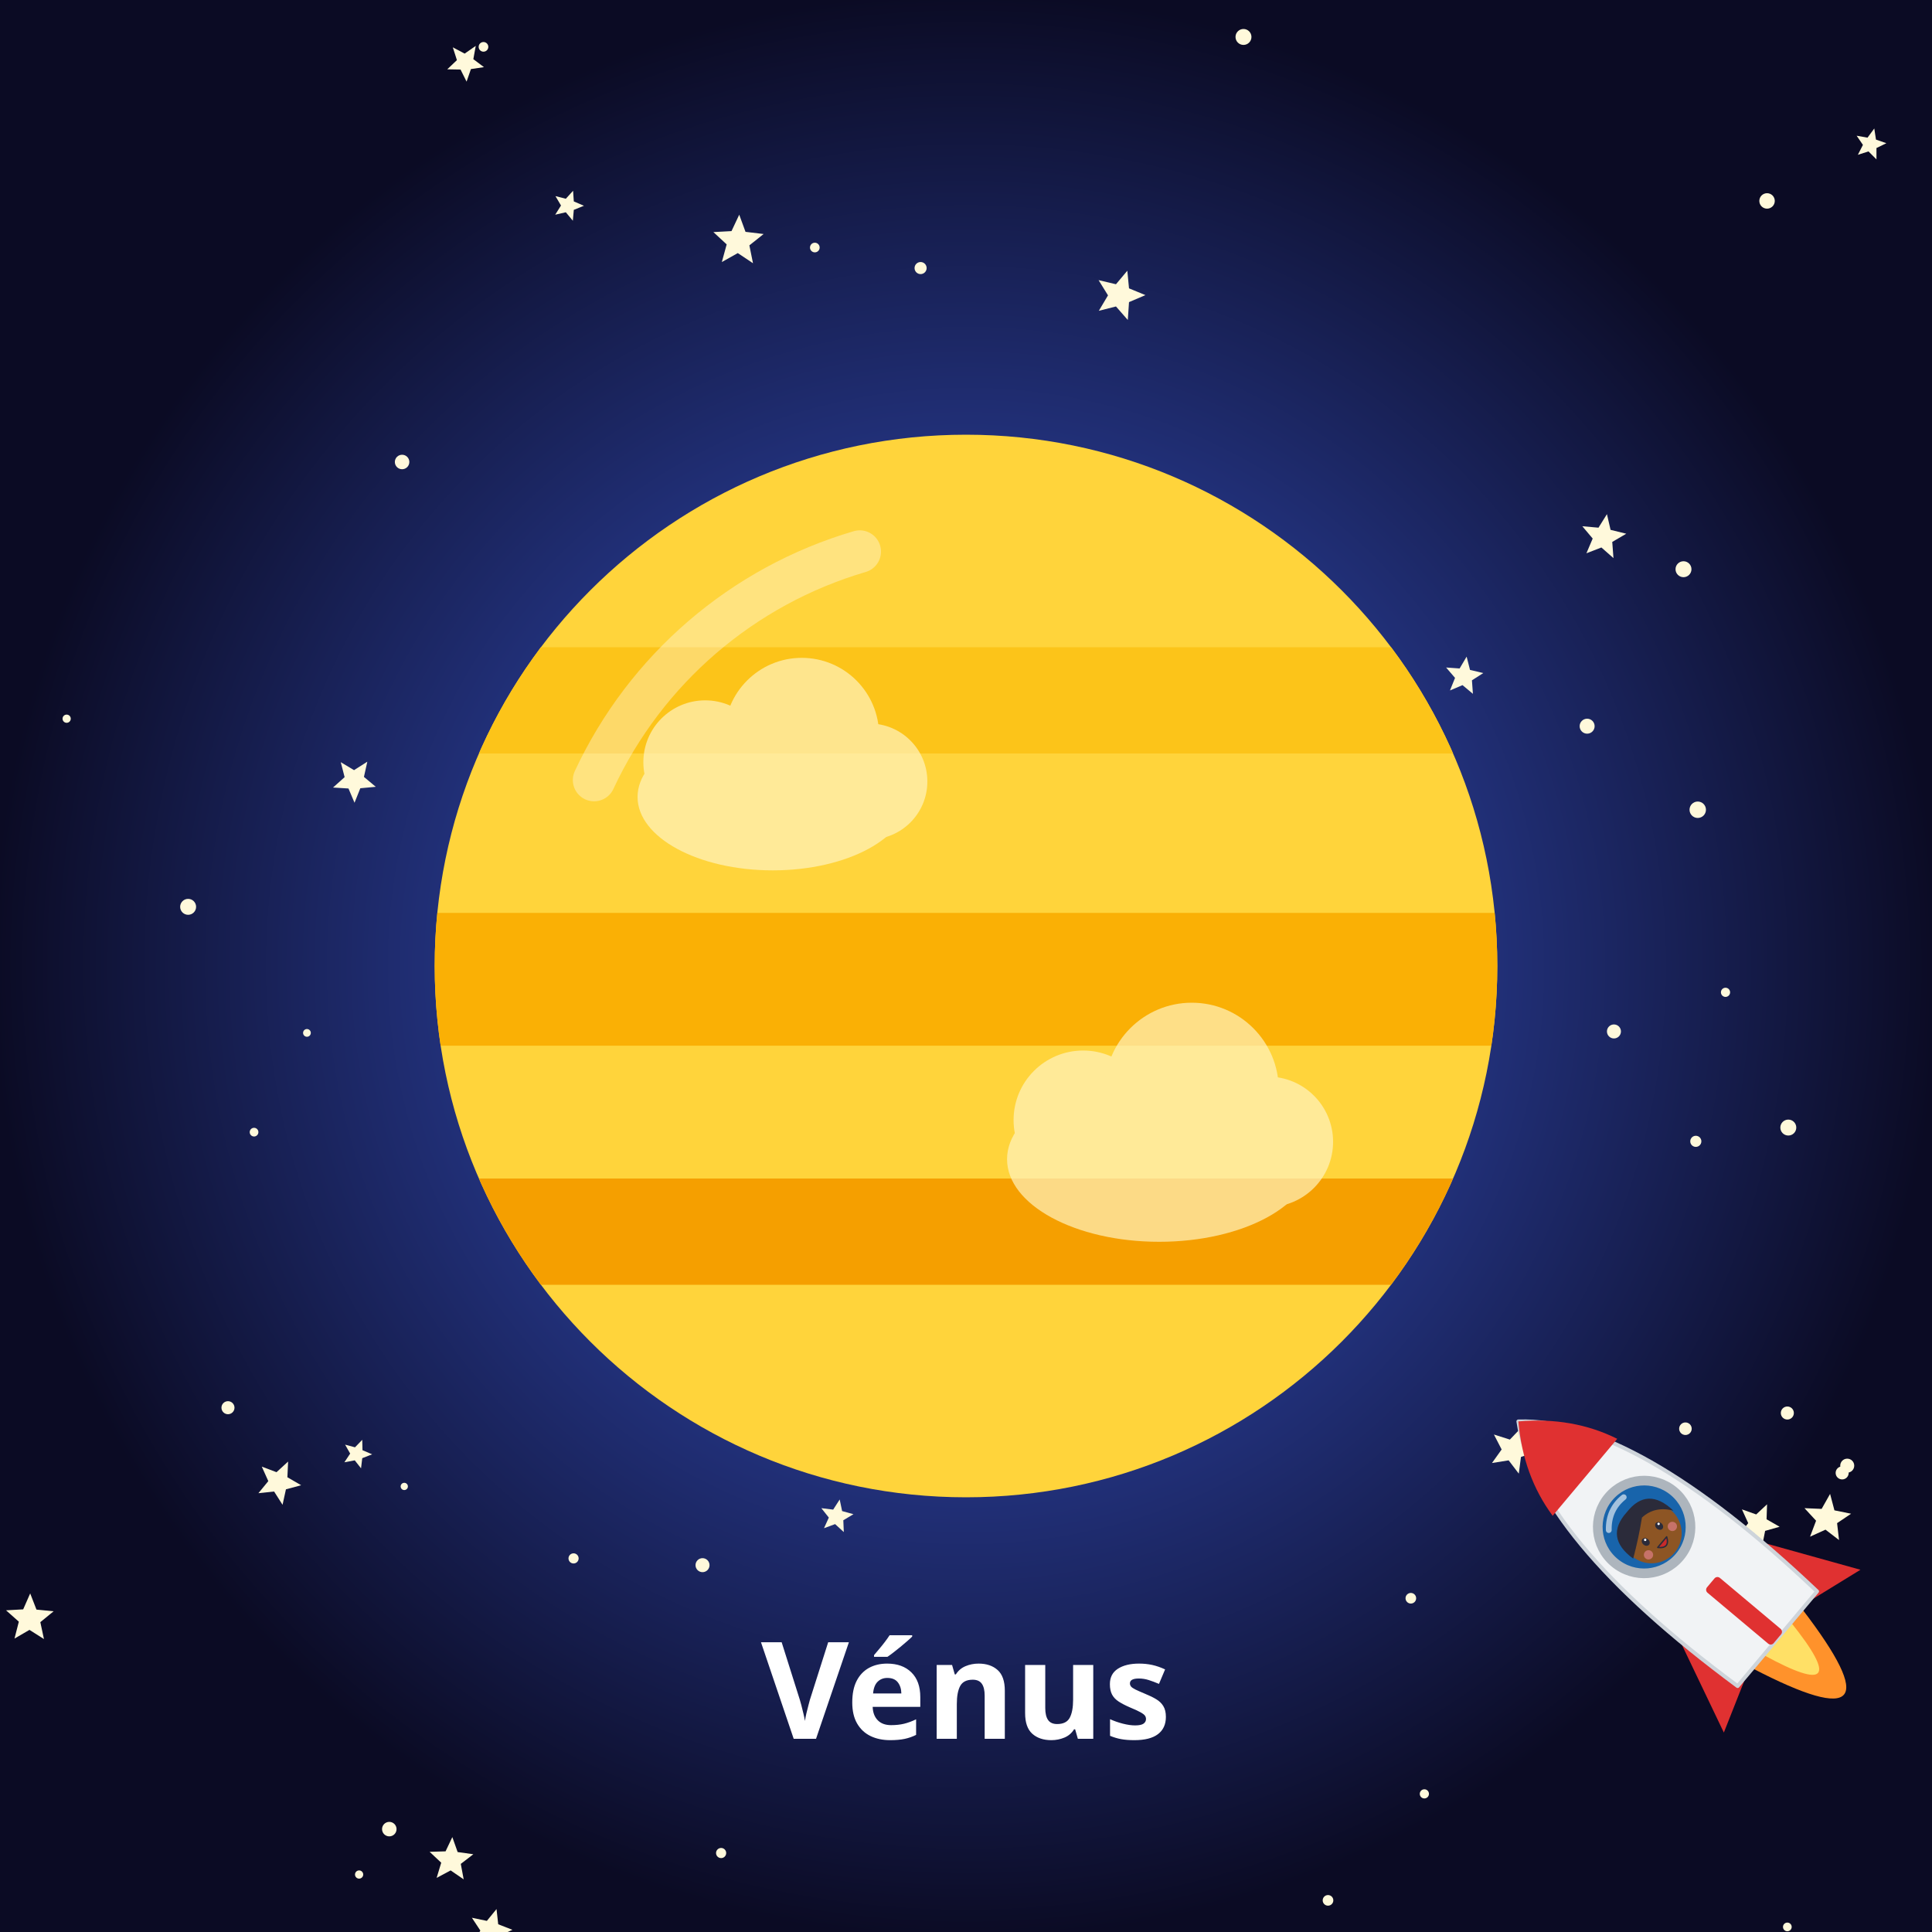
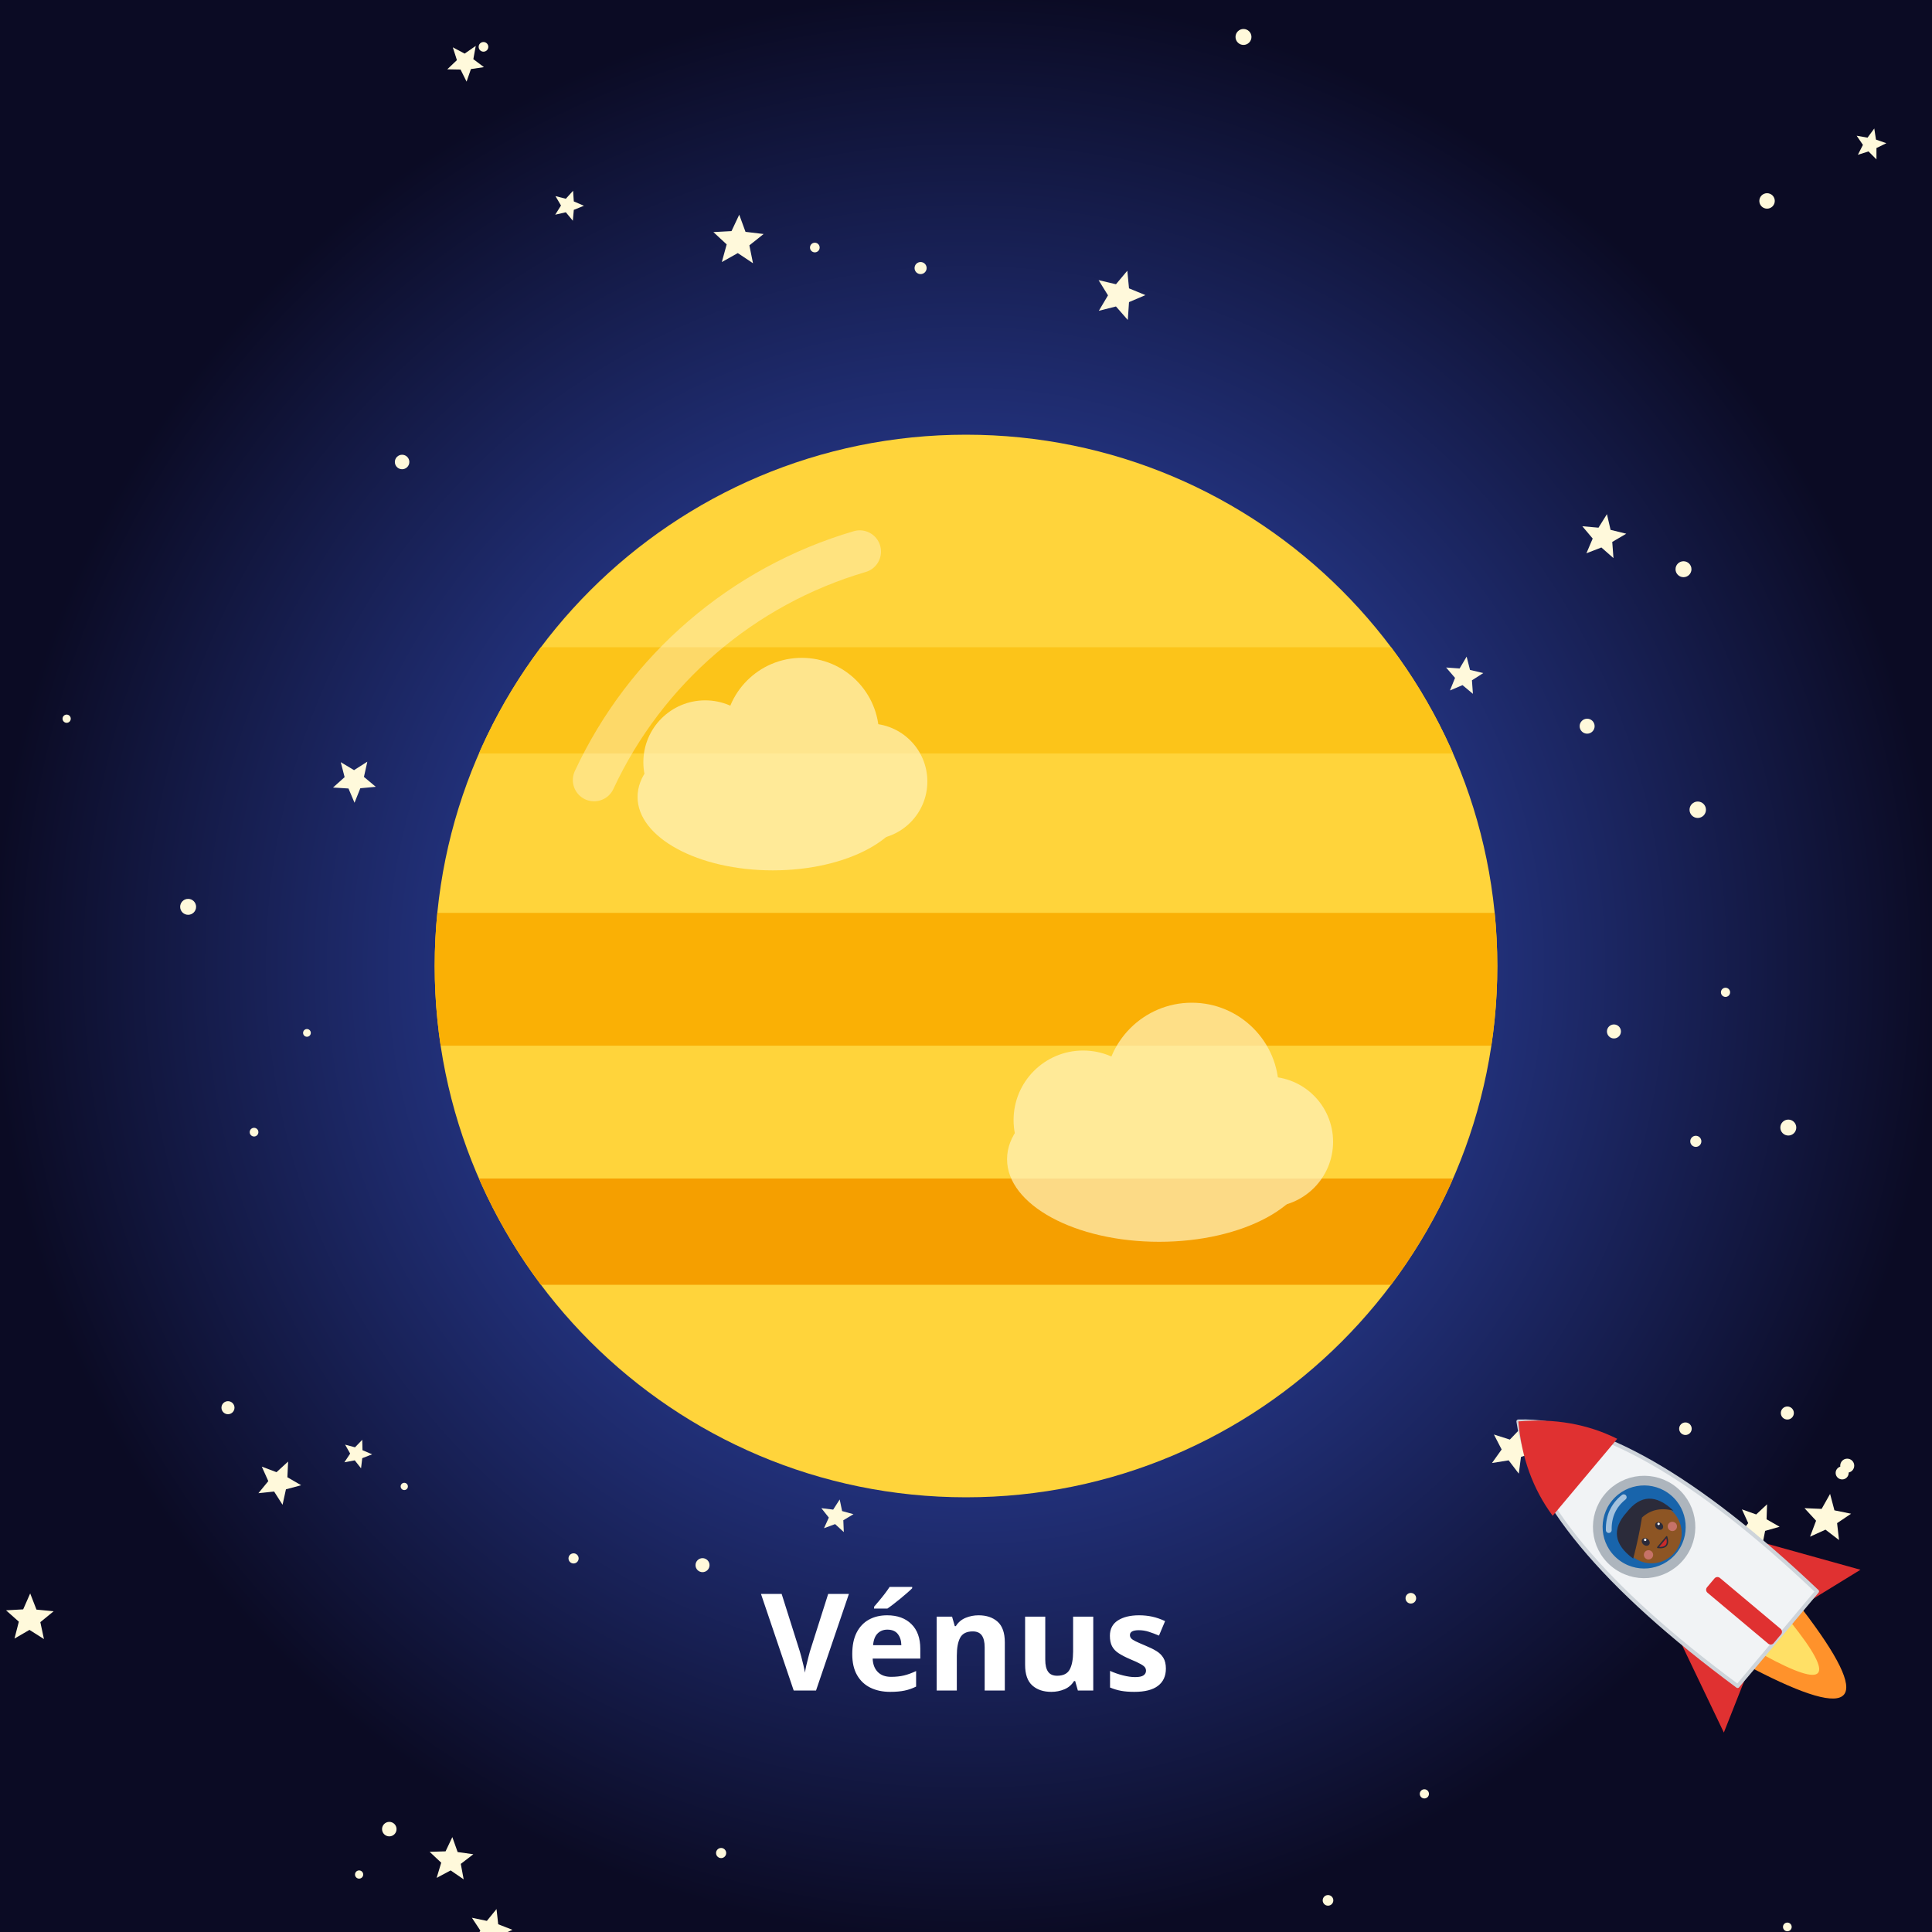
<svg xmlns="http://www.w3.org/2000/svg" viewBox="0 0 800 800" width="800" height="800">
  <defs>
    <radialGradient id="espace">
      <stop offset="0" stop-color="#3b5bdb" />
      <stop offset="1" stop-color="#0b0b24" />
    </radialGradient>
  </defs>
  <rect x="0" y="0" width="800" height="800" fill="url(#espace)" />
  <polygon points="187.3,760.7 189.5,766.9 196,767.8 190.8,771.8 192,778.2 186.6,774.5 180.8,777.6 182.7,771.3 177.9,766.8 184.5,766.6" fill="#fff9db" />
  <polygon points="205.6,790.5 206.3,796.8 212.2,799.1 206.4,801.7 206.1,808 201.8,803.3 195.7,804.9 198.9,799.4 195.4,794.1 201.6,795.4" fill="#fff9db" />
  <polygon points="364,390.9 366.3,397.5 373.3,398.4 367.7,402.7 368.9,409.6 363.2,405.6 357,408.9 359,402.2 354,397.4 361,397.2" fill="#fff9db" />
  <polygon points="197,19 196,24.5 200.4,27.8 195,28.6 193.2,33.8 190.7,28.8 185.2,28.7 189.2,24.9 187.5,19.6 192.4,22.2" fill="#fff9db" />
  <polygon points="306.1,88.9 308.7,96 316.2,96.9 310.3,101.6 311.8,109 305.5,104.8 298.9,108.5 300.9,101.2 295.4,96.1 302.9,95.7" fill="#fff9db" />
  <circle cx="493.7" cy="308" r="2.2" fill="#fff9db" />
  <circle cx="549.2" cy="403.1" r="3.3" fill="#fff9db" />
  <polygon points="466.8,112.1 467.5,119.4 474.3,122.2 467.5,125.1 467,132.5 462.1,126.9 455,128.7 458.8,122.3 454.9,116 462.1,117.7" fill="#fff9db" />
  <circle cx="161.2" cy="757.4" r="3" fill="#fff9db" />
  <circle cx="697.1" cy="235.7" r="3.3" fill="#fff9db" />
  <polygon points="119.3,605.2 119,611.7 124.7,615 118.4,616.7 117,623.1 113.5,617.6 107,618.3 111.1,613.3 108.4,607.3 114.5,609.6" fill="#fff9db" />
  <circle cx="751" cy="676.4" r="1.9" fill="#fff9db" />
  <circle cx="127.1" cy="427.7" r="1.6" fill="#fff9db" />
  <circle cx="714.5" cy="410.9" r="1.9" fill="#fff9db" />
  <circle cx="200.2" cy="19.4" r="2" fill="#fff9db" />
  <circle cx="340.3" cy="307.8" r="3.3" fill="#fff9db" />
  <polygon points="152.1,315.4 150.7,321.7 155.6,325.8 149.2,326.4 146.8,332.4 144.3,326.5 137.9,326.1 142.7,321.8 141.1,315.6 146.6,318.9" fill="#fff9db" />
  <circle cx="167.4" cy="615.5" r="1.5" fill="#fff9db" />
  <polygon points="607.3,271.9 608.7,277.4 614.2,278.7 609.5,281.7 609.9,287.3 605.6,283.7 600.4,285.9 602.5,280.7 598.8,276.4 604.4,276.8" fill="#fff9db" />
  <circle cx="329.9" cy="362.4" r="2.7" fill="#fff9db" />
  <polygon points="237.3,79 237.6,83.4 241.8,85.2 237.6,86.9 237.2,91.4 234.3,87.9 229.9,88.9 232.3,85.1 230,81.2 234.3,82.3" fill="#fff9db" />
  <circle cx="290.9" cy="648.1" r="2.9" fill="#fff9db" />
  <polygon points="776.1,53.2 776.8,57.8 781.1,59.3 777,61.3 777,66 773.7,62.7 769.3,64.1 771.4,60 768.8,56.2 773.3,57" fill="#fff9db" />
  <circle cx="457.5" cy="597.6" r="3.4" fill="#fff9db" />
  <polygon points="12.5,659.8 15.1,666.5 22.2,667.2 16.7,671.7 18.2,678.7 12.2,674.9 6,678.5 7.8,671.5 2.5,666.8 9.6,666.4" fill="#fff9db" />
  <circle cx="762.8" cy="609.9" r="2.7" fill="#fff9db" />
  <circle cx="148.7" cy="776.2" r="1.7" fill="#fff9db" />
  <circle cx="482.2" cy="402.8" r="1.8" fill="#fff9db" />
  <circle cx="105.2" cy="468.8" r="1.8" fill="#fff9db" />
  <circle cx="352.8" cy="583.2" r="2.4" fill="#fff9db" />
  <polygon points="319.1,288.3 319.6,293.1 324.1,294.8 319.7,296.8 319.5,301.6 316.3,298.1 311.6,299.3 314,295.1 311.3,291.1 316.1,292.1" fill="#fff9db" />
  <circle cx="94.4" cy="582.9" r="2.7" fill="#fff9db" />
  <circle cx="27.6" cy="297.6" r="1.7" fill="#fff9db" />
  <circle cx="764.9" cy="606.9" r="2.9" fill="#fff9db" />
  <circle cx="166.5" cy="191.3" r="3" fill="#fff9db" />
  <circle cx="514.9" cy="15.3" r="3.3" fill="#fff9db" />
  <circle cx="589.8" cy="742.8" r="1.9" fill="#fff9db" />
  <circle cx="241.2" cy="442.4" r="2.2" fill="#fff9db" />
  <circle cx="744.3" cy="681.9" r="2.8" fill="#fff9db" />
  <polygon points="757.8,618.6 759.6,625.4 766.5,626.8 760.7,630.7 761.5,637.7 755.9,633.4 749.5,636.3 752,629.7 747.2,624.5 754.3,624.8" fill="#fff9db" />
  <circle cx="298.6" cy="767.3" r="2.1" fill="#fff9db" />
  <circle cx="236.6" cy="494.3" r="2.9" fill="#fff9db" />
  <circle cx="740.1" cy="585.1" r="2.7" fill="#fff9db" />
  <circle cx="292.5" cy="347.7" r="2.6" fill="#fff9db" />
  <polygon points="665.4,212.9 666.9,219.4 673.4,221 667.6,224.4 668.1,231.1 663.1,226.7 656.9,229.1 659.5,223 655.2,217.9 661.9,218.5" fill="#fff9db" />
  <circle cx="337.4" cy="102.5" r="2" fill="#fff9db" />
  <circle cx="237.5" cy="645.3" r="2.1" fill="#fff9db" />
  <circle cx="703" cy="335.3" r="3.4" fill="#fff9db" />
  <polygon points="630,591.1 630.1,598 636.4,601 629.8,603.3 628.9,610.2 624.7,604.7 617.8,605.8 621.8,600.2 618.6,594 625.2,596.1" fill="#fff9db" />
  <circle cx="657.2" cy="300.7" r="3.1" fill="#fff9db" />
  <circle cx="312.6" cy="527.2" r="3.5" fill="#fff9db" />
  <polygon points="731.7,622.9 731.5,629.1 736.9,632.2 730.9,633.9 729.7,640 726.3,634.8 720.1,635.6 723.9,630.7 721.3,625 727.2,627.1" fill="#fff9db" />
  <circle cx="77.9" cy="375.5" r="3.3" fill="#fff9db" />
  <circle cx="731.7" cy="83.2" r="3.2" fill="#fff9db" />
  <polygon points="524.6,253.6 523.5,260.9 529.4,265.1 522.2,266.3 520.1,273.3 516.7,266.8 509.4,266.9 514.5,261.7 512.1,254.7 518.7,258" fill="#fff9db" />
  <circle cx="519.8" cy="299.3" r="3.1" fill="#fff9db" />
  <circle cx="575.3" cy="483.8" r="2.1" fill="#fff9db" />
  <circle cx="288.8" cy="268.2" r="1.7" fill="#fff9db" />
  <polygon points="574.4,277.9 575.2,282.9 579.9,284.5 575.5,286.7 575.4,291.7 571.9,288.1 567.1,289.6 569.4,285.2 566.5,281.1 571.5,281.9" fill="#fff9db" />
  <polygon points="347.7,620.9 348.7,625.7 353.4,627 349.2,629.5 349.4,634.4 345.8,631.1 341.2,632.8 343.2,628.4 340.1,624.5 345,625.1" fill="#fff9db" />
  <polygon points="150,596.2 150.1,600.5 154.1,602.2 150,603.8 149.5,608 146.9,604.7 142.6,605.5 145,601.9 142.9,598.2 147,599.3" fill="#fff9db" />
  <circle cx="584.2" cy="661.8" r="2.2" fill="#fff9db" />
  <circle cx="697.9" cy="591.6" r="2.6" fill="#fff9db" />
  <circle cx="740.1" cy="797.9" r="1.8" fill="#fff9db" />
  <polygon points="265.3,322.4 267.7,328.7 274.4,329.5 269.1,333.7 270.4,340.3 264.8,336.6 258.9,339.9 260.7,333.4 255.7,328.8 262.5,328.5" fill="#fff9db" />
  <circle cx="702.2" cy="472.6" r="2.3" fill="#fff9db" />
  <circle cx="740.5" cy="466.9" r="3.3" fill="#fff9db" />
  <circle cx="549.9" cy="786.9" r="2.2" fill="#fff9db" />
  <circle cx="668.3" cy="427.1" r="2.9" fill="#fff9db" />
  <circle cx="381.2" cy="111" r="2.5" fill="#fff9db" />
  <circle cx="400" cy="400" r="220" fill="#ffd43b" />
  <clipPath id="clip400400">
    <circle cx="400" cy="400" r="220" />
  </clipPath>
  <g clip-path="url(#clip400400)">
    <rect x="180" y="268" width="440" height="44" fill="#fcc419" />
    <rect x="180" y="378" width="440" height="55" fill="#fab005" />
    <rect x="180" y="488" width="440" height="44" fill="#f59f00" />
  </g>
  <path d="M 246 323 A 176 176 0 0 1 356 228.4" fill="none" stroke="#fff" stroke-width="17.6" stroke-linecap="round" stroke-linejoin="round" opacity="0.35" />
  <g transform="translate(320 330) scale(0.8 0.8)" opacity="0.7">
    <ellipse cx="0" cy="0" rx="70" ry="38" fill="#fff3bf" />
    <circle cx="-35" cy="-18" r="32" fill="#fff3bf" />
    <circle cx="15" cy="-32" r="40" fill="#fff3bf" />
    <circle cx="50" cy="-8" r="30" fill="#fff3bf" />
  </g>
  <g transform="translate(480 480) scale(0.9 0.9)" opacity="0.7">
    <ellipse cx="0" cy="0" rx="70" ry="38" fill="#fff3bf" />
    <circle cx="-35" cy="-18" r="32" fill="#fff3bf" />
    <circle cx="15" cy="-32" r="40" fill="#fff3bf" />
    <circle cx="50" cy="-8" r="30" fill="#fff3bf" />
  </g>
  <g transform="translate(690 640) rotate(-50) scale(0.4 0.4)">
    <path d="M -40 150 Q 0 330 40 150 Z" fill="#ff922b" />
    <path d="M -22 150 Q 0 260 22 150 Z" fill="#ffe066" />
    <path d="M -60 60 L -110 170 L -50 150 Z" fill="#e03131" />
    <path d="M 60 60 L 110 170 L 50 150 Z" fill="#e03131" />
    <path d="M 0 -200 Q 80 -110 64 150 L -64 150 Q -80 -110 0 -200 Z" fill="#f1f3f5" stroke="#ced4da" stroke-width="4" stroke-linecap="round" stroke-linejoin="round" />
    <path d="M 0 -200 Q 40 -160 52 -110 L -52 -110 Q -40 -160 0 -200 Z" fill="#e03131" />
    <rect x="-10" y="60" width="20" height="90" rx="4" fill="#e03131" />
    <circle cx="0" cy="-30" r="48" fill="#1864ab" stroke="#adb5bd" stroke-width="10" />
    <g transform="translate(0 -20) scale(0.6 0.6)">
      <circle cx="0" cy="0" r="52" fill="#8d5524" />
      <path d="M -54 4 Q -58 -58 0 -56 Q 58 -58 54 4 Q 40 -26 10 -30 Q -20 -12 -54 4 Z" fill="#2b2b3a" />
      <ellipse cx="-18" cy="2" rx="6" ry="7.5" fill="#2b2b3a" />
      <ellipse cx="18" cy="2" rx="6" ry="7.5" fill="#2b2b3a" />
      <circle cx="-15.9" cy="-1" r="2.1" fill="#fff" />
      <circle cx="20.1" cy="-1" r="2.1" fill="#fff" />
      <circle cx="-32" cy="20" r="8" fill="#ff8fab" opacity="0.5" />
      <circle cx="32" cy="20" r="8" fill="#ff8fab" opacity="0.5" />
      <path d="M -12 24 Q 0 42 12 24 Z" fill="#c92a2a" stroke="#2b2b3a" stroke-width="2.4" stroke-linecap="round" stroke-linejoin="round" />
    </g>
    <path d="M -26 -56 Q -10 -70 10 -66" fill="none" stroke="#fff" stroke-width="6" stroke-linecap="round" stroke-linejoin="round" opacity="0.6" />
  </g>
-   <text x="400" y="720" font-family="Fredoka, Andika, sans-serif" font-weight="700" font-size="56" text-anchor="middle" fill="#fff">Vénus</text>
+   <text x="400" y="700" font-family="Fredoka, Andika, sans-serif" font-weight="700" font-size="56" text-anchor="middle" fill="#fff">Vénus</text>
</svg>
